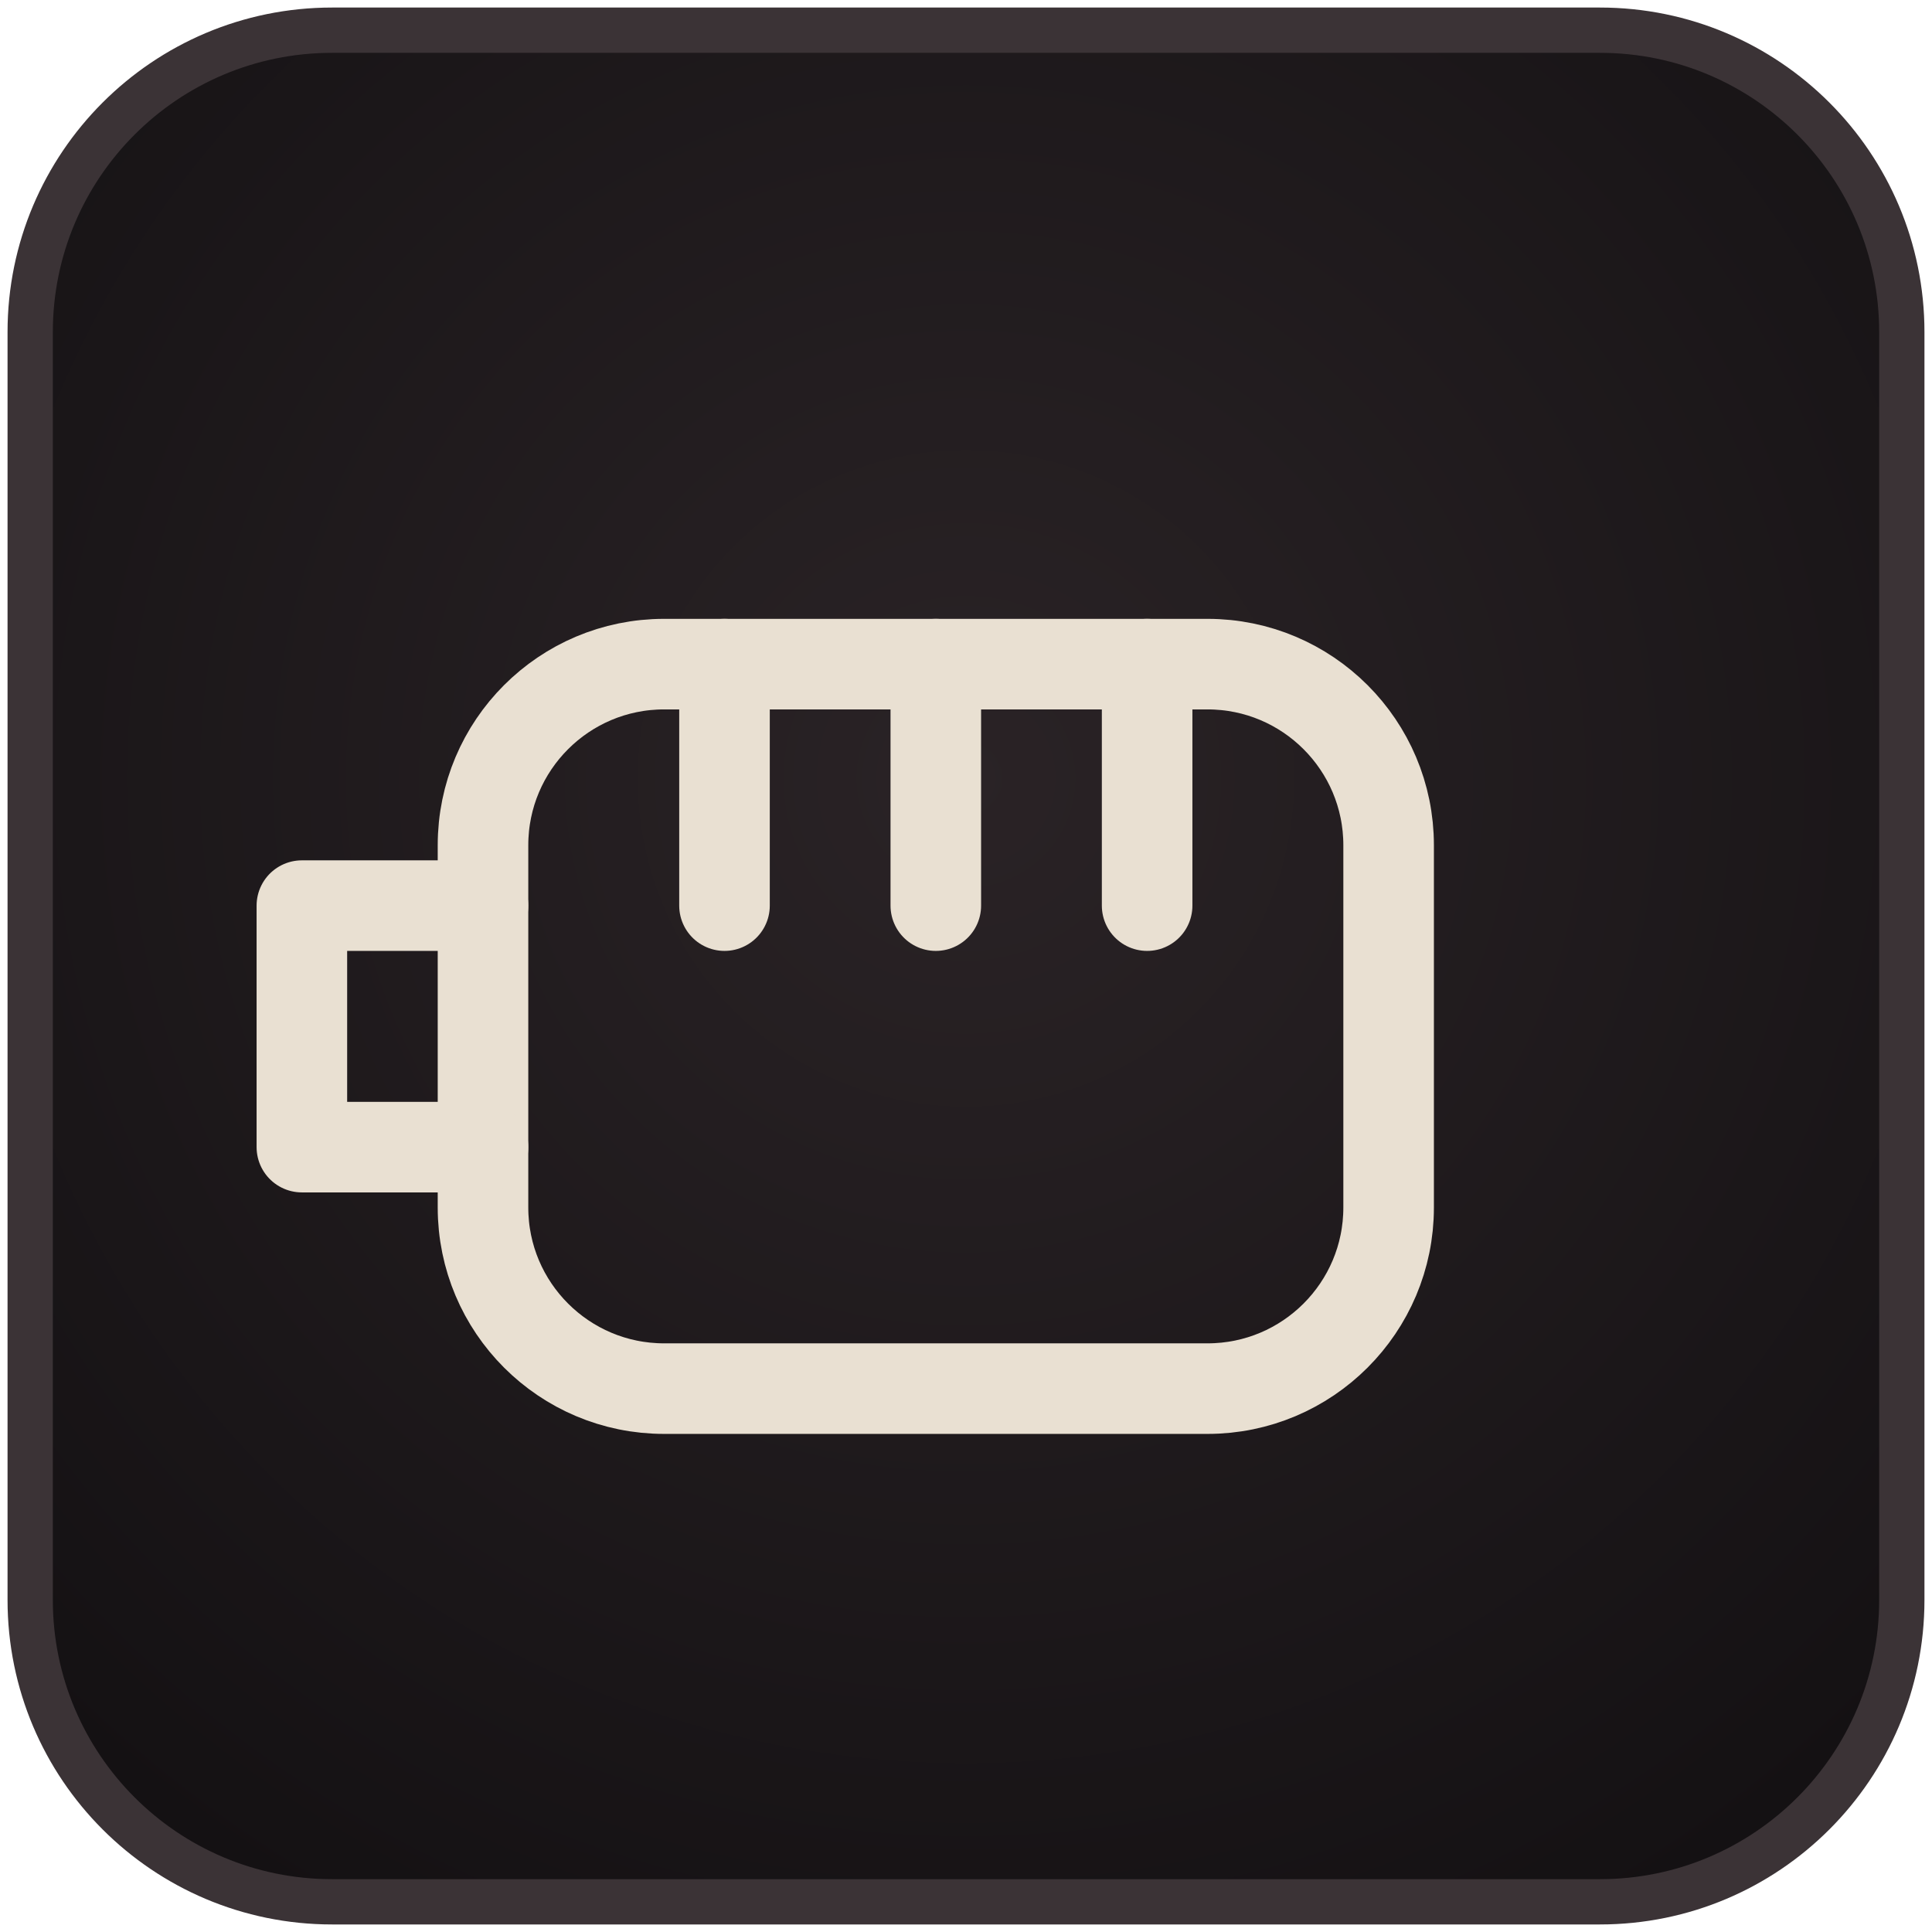
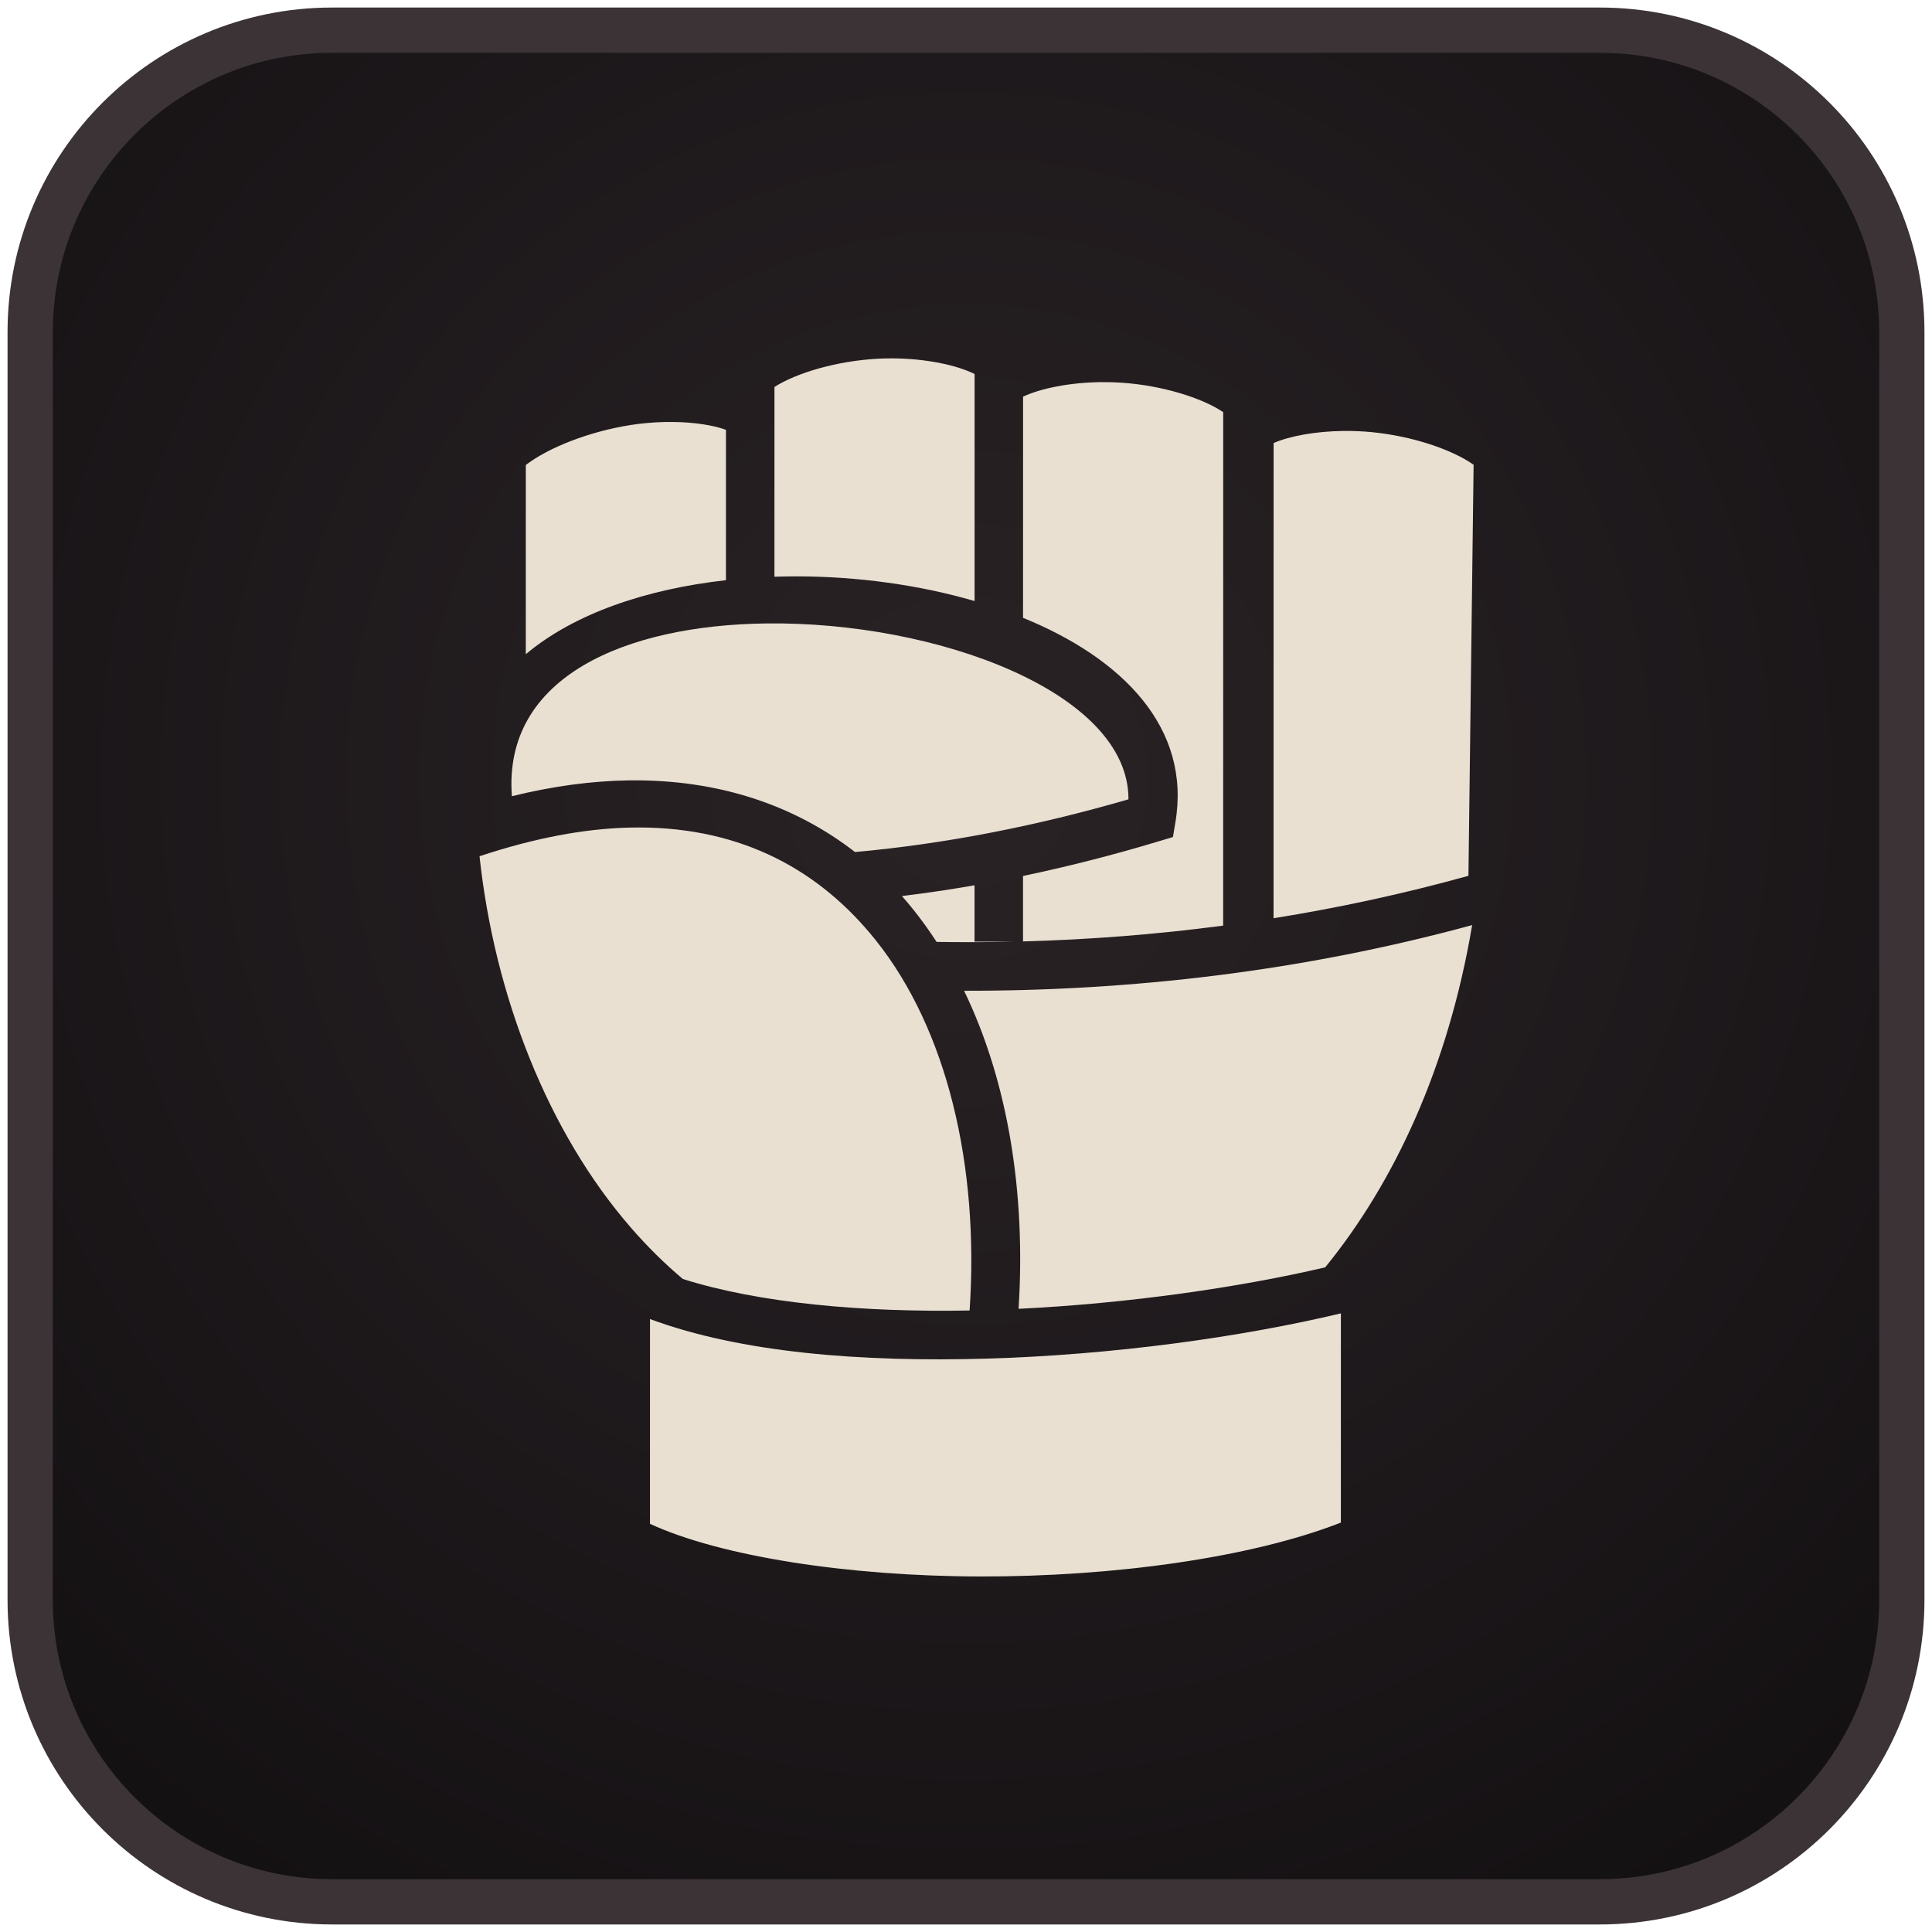
<svg xmlns="http://www.w3.org/2000/svg" viewBox="0 0 64 64" width="256" height="256">
  <defs>
    <radialGradient id="g" cx="50%" cy="40%" r="70%">
      <stop offset="0" stop-color="#2a2326" />
      <stop offset="1" stop-color="#141113" />
    </radialGradient>
  </defs>
  <rect x="1" y="1" width="62" height="62" rx="10" fill="url(#g)" stroke="#3b3336" stroke-width="1.5" />
-   <g fill="none" stroke="#e9e0d2" stroke-width="3" stroke-linecap="round" stroke-linejoin="round">
-     <rect x="16" y="22" width="30" height="24" rx="6" />
-     <path d="M24 22 V30 M31 22 V30 M38 22 V30" />
-     <path d="M16 38 H10 V30 H16" />
+   <g transform="translate(10 10) scale(0.0859375)" fill="#e9e0d2">
+     <path d="M227.227 21.777c-1.845 0-3.704.05-5.567.157-15.314.875-30.76 5.305-39.494 10.863l-.008 73.15c2.884-.094 5.777-.147 8.676-.142 23.382.036 47.104 3.286 68.47 9.513l.01-87.507c-7.034-3.518-19.178-6.03-32.087-6.033zm80.74 9.16c-11.925.15-23.077 2.364-29.967 5.596l-.008 77.602v7.658c38.486 15.67 64.814 42.48 58.735 78.764l-.96 5.73-5.562 1.674c-17.45 5.253-34.872 9.703-52.225 13.335V246.53c25.562-.704 51.327-2.687 77.145-6.098l.02-197.928c-8.284-5.563-23.508-10.243-38.842-11.328-2.792-.198-5.584-.273-8.336-.238zM143.223 46.294c-1.176-.015-2.374-.01-3.588.02-4.175.1-8.533.468-12.903 1.152-15.67 2.454-31.477 8.565-40.406 15.402l-.01 72.955c18.808-15.81 46.704-25.143 77.15-28.54l.007-57.966c-4.82-1.752-12.018-2.916-20.25-3.023zm258.394 3.46c-10.804.117-20.722 1.93-27.043 4.655l-.02 183.182c25.074-4.02 50.16-9.412 75.122-16.358l1.99-158.447c-8.352-5.9-23.648-11.025-39.05-12.553-3.698-.366-7.398-.517-11-.478zm-222.775 74.202c-53.72.702-101.407 20.365-97.887 66.6 15.836-3.918 30.84-5.893 44.94-6.1 34.84-.51 64.213 9.704 87.318 27.613 34.608-3.11 69.852-10 105.412-20.314.14-41.287-74.098-68.657-139.783-67.8zm-48.877 78.65c-1.296-.003-2.603.012-3.92.045-17.256.436-36.45 4.03-57.566 11.037 5.79 53.808 26.325 106.41 58.5 143.346 6.226 7.15 12.856 13.712 19.875 19.615 29.303 9.282 69.26 12.917 110.534 12.14 3.777-55.805-8.717-108.357-36.193-142.74-21.265-26.61-51.064-43.39-91.232-43.444zm129.326 22.282c-9.358 1.637-18.69 3.016-27.995 4.15 1.54 1.74 3.043 3.52 4.502 5.346 3.146 3.937 6.094 8.062 8.873 12.334 9.916.144 19.868.125 29.857-.106H259.29v-21.723zm191.817 15.343c-65.406 17.826-131.462 25.41-195.85 25.315 16.998 35.144 23.828 78.093 21.013 122.6 42.482-2.08 85.03-8.23 118.187-15.983 26.693-32.78 47.37-77.118 56.65-131.932zM400.51 389.9c-38.334 9.145-87.95 16.056-136.873 17.454-47.67 1.36-94.336-2.228-129.448-15.262l-.01 78.93c27.187 12.568 76.414 20.205 127.318 20.298 51.224.094 104.214-7.173 139-20.773l.012-80.647z" />
  </g>
</svg>
